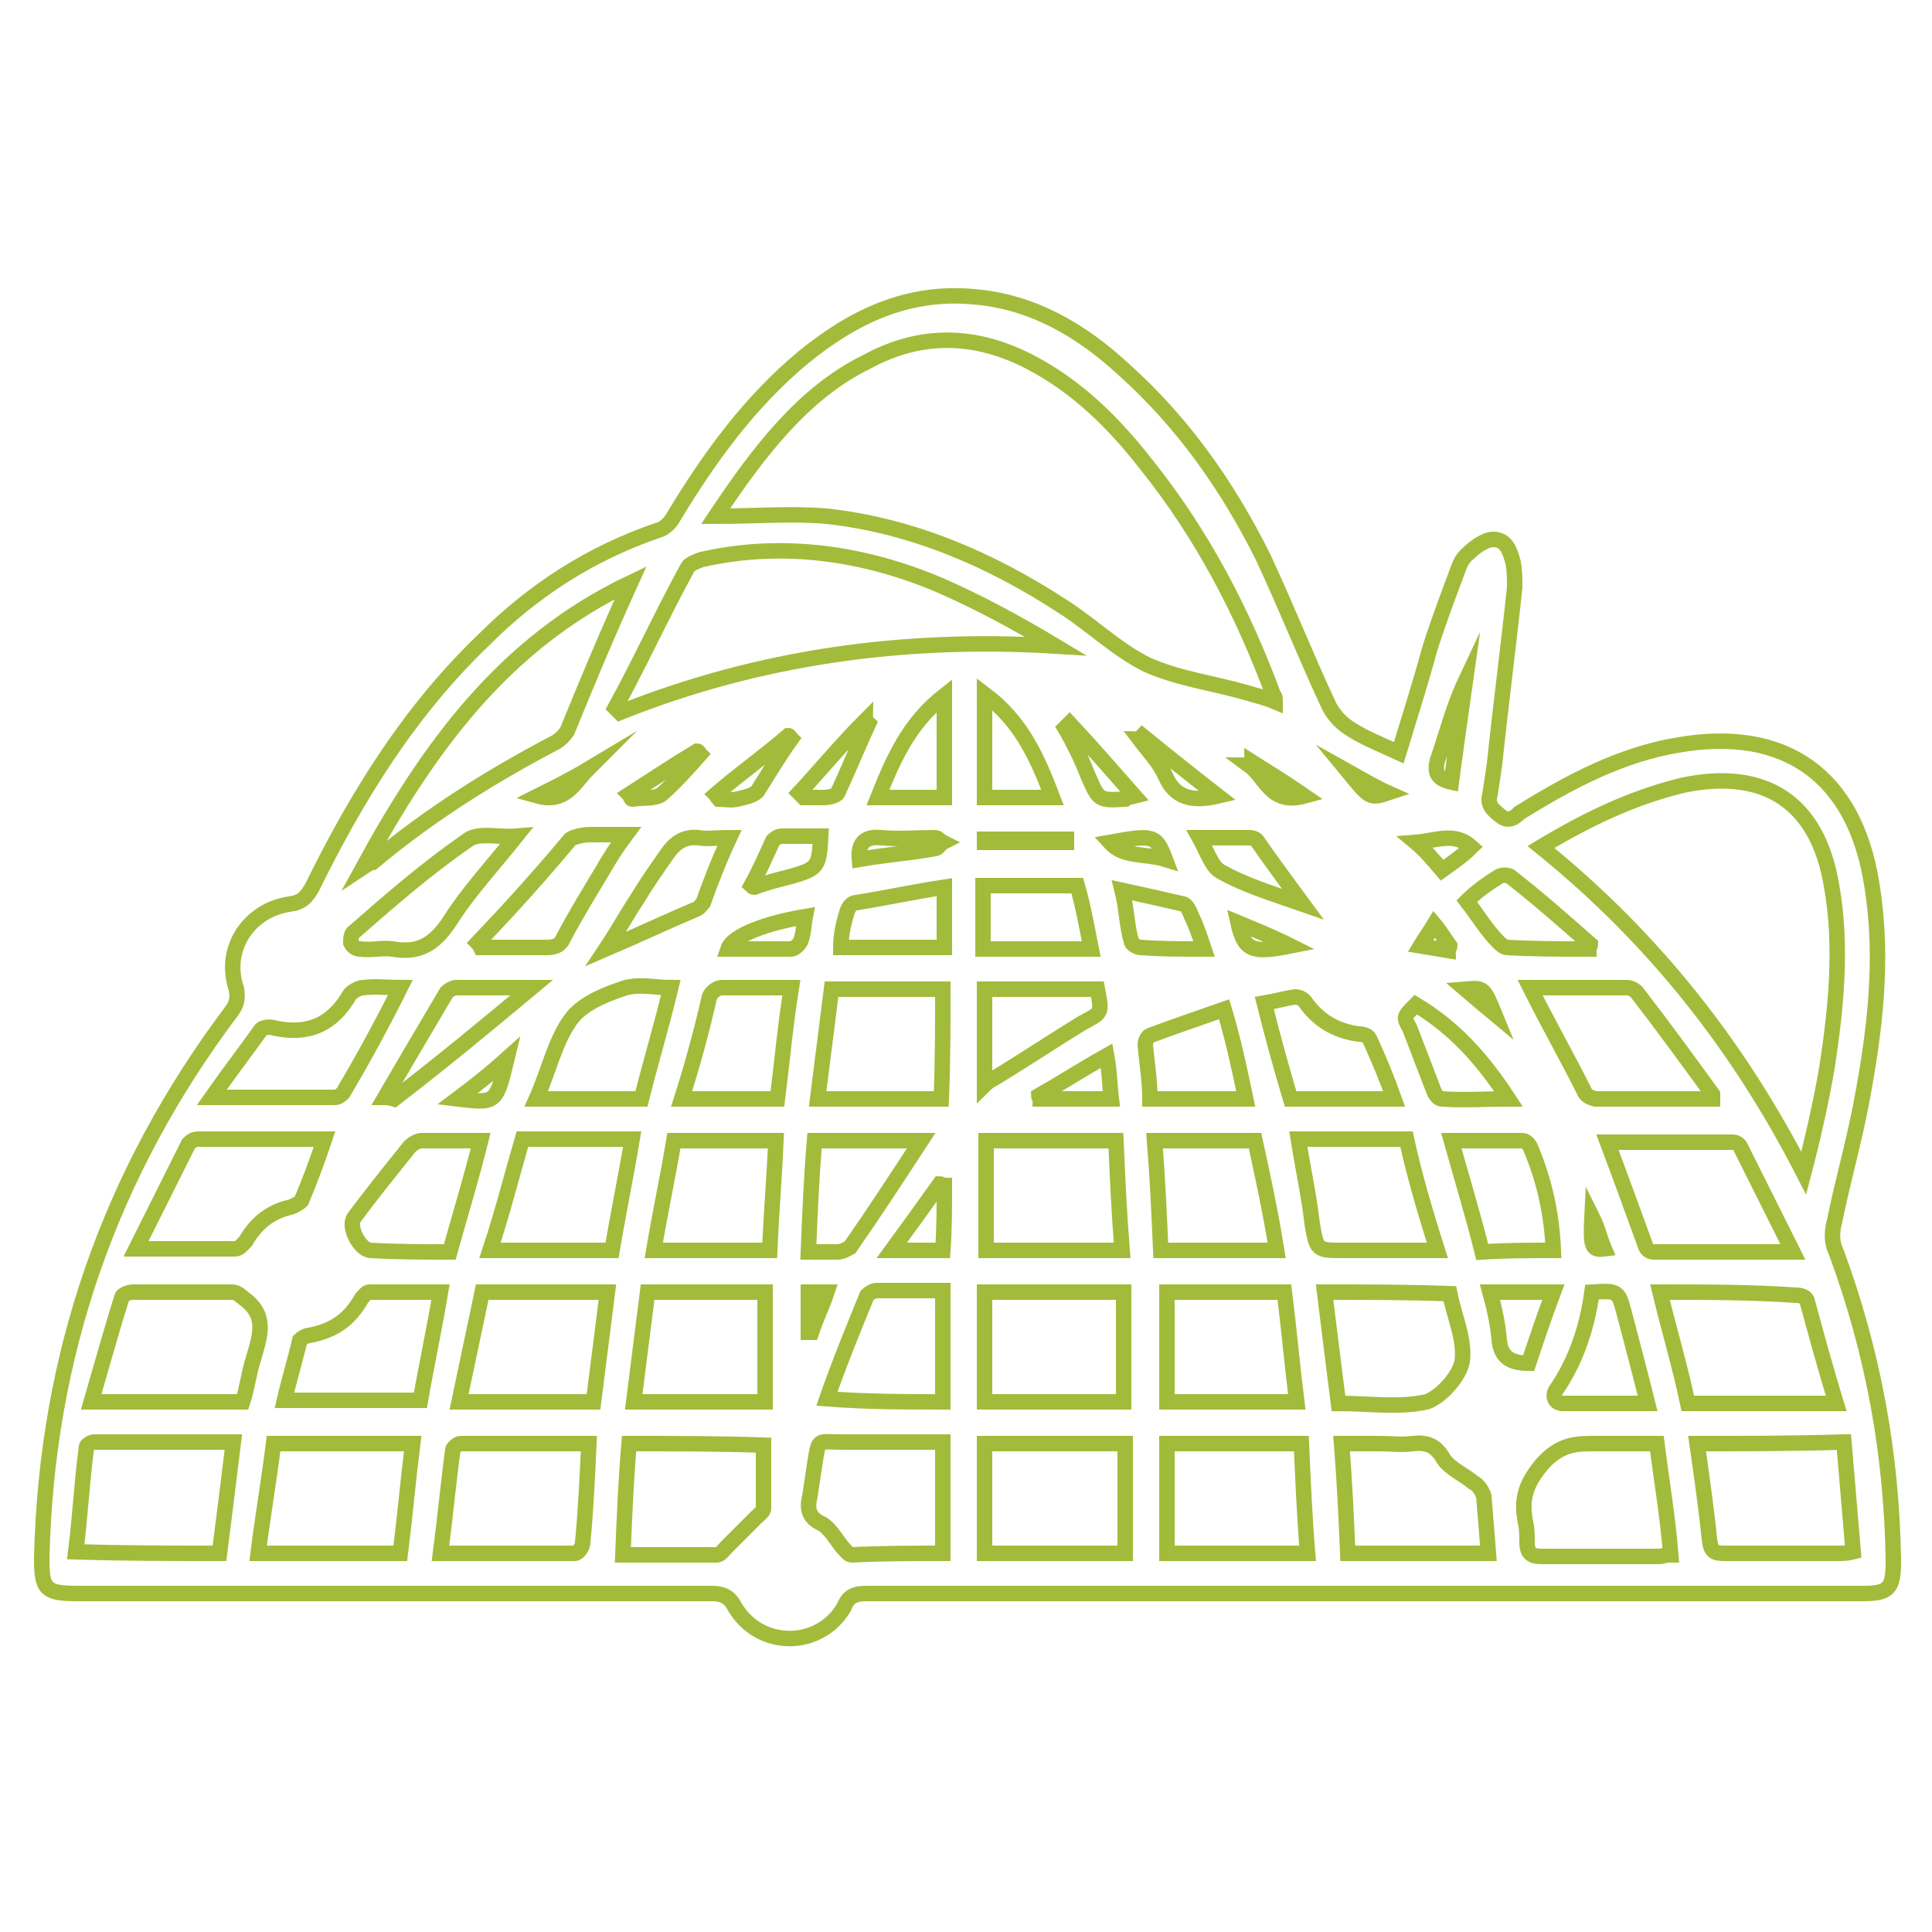
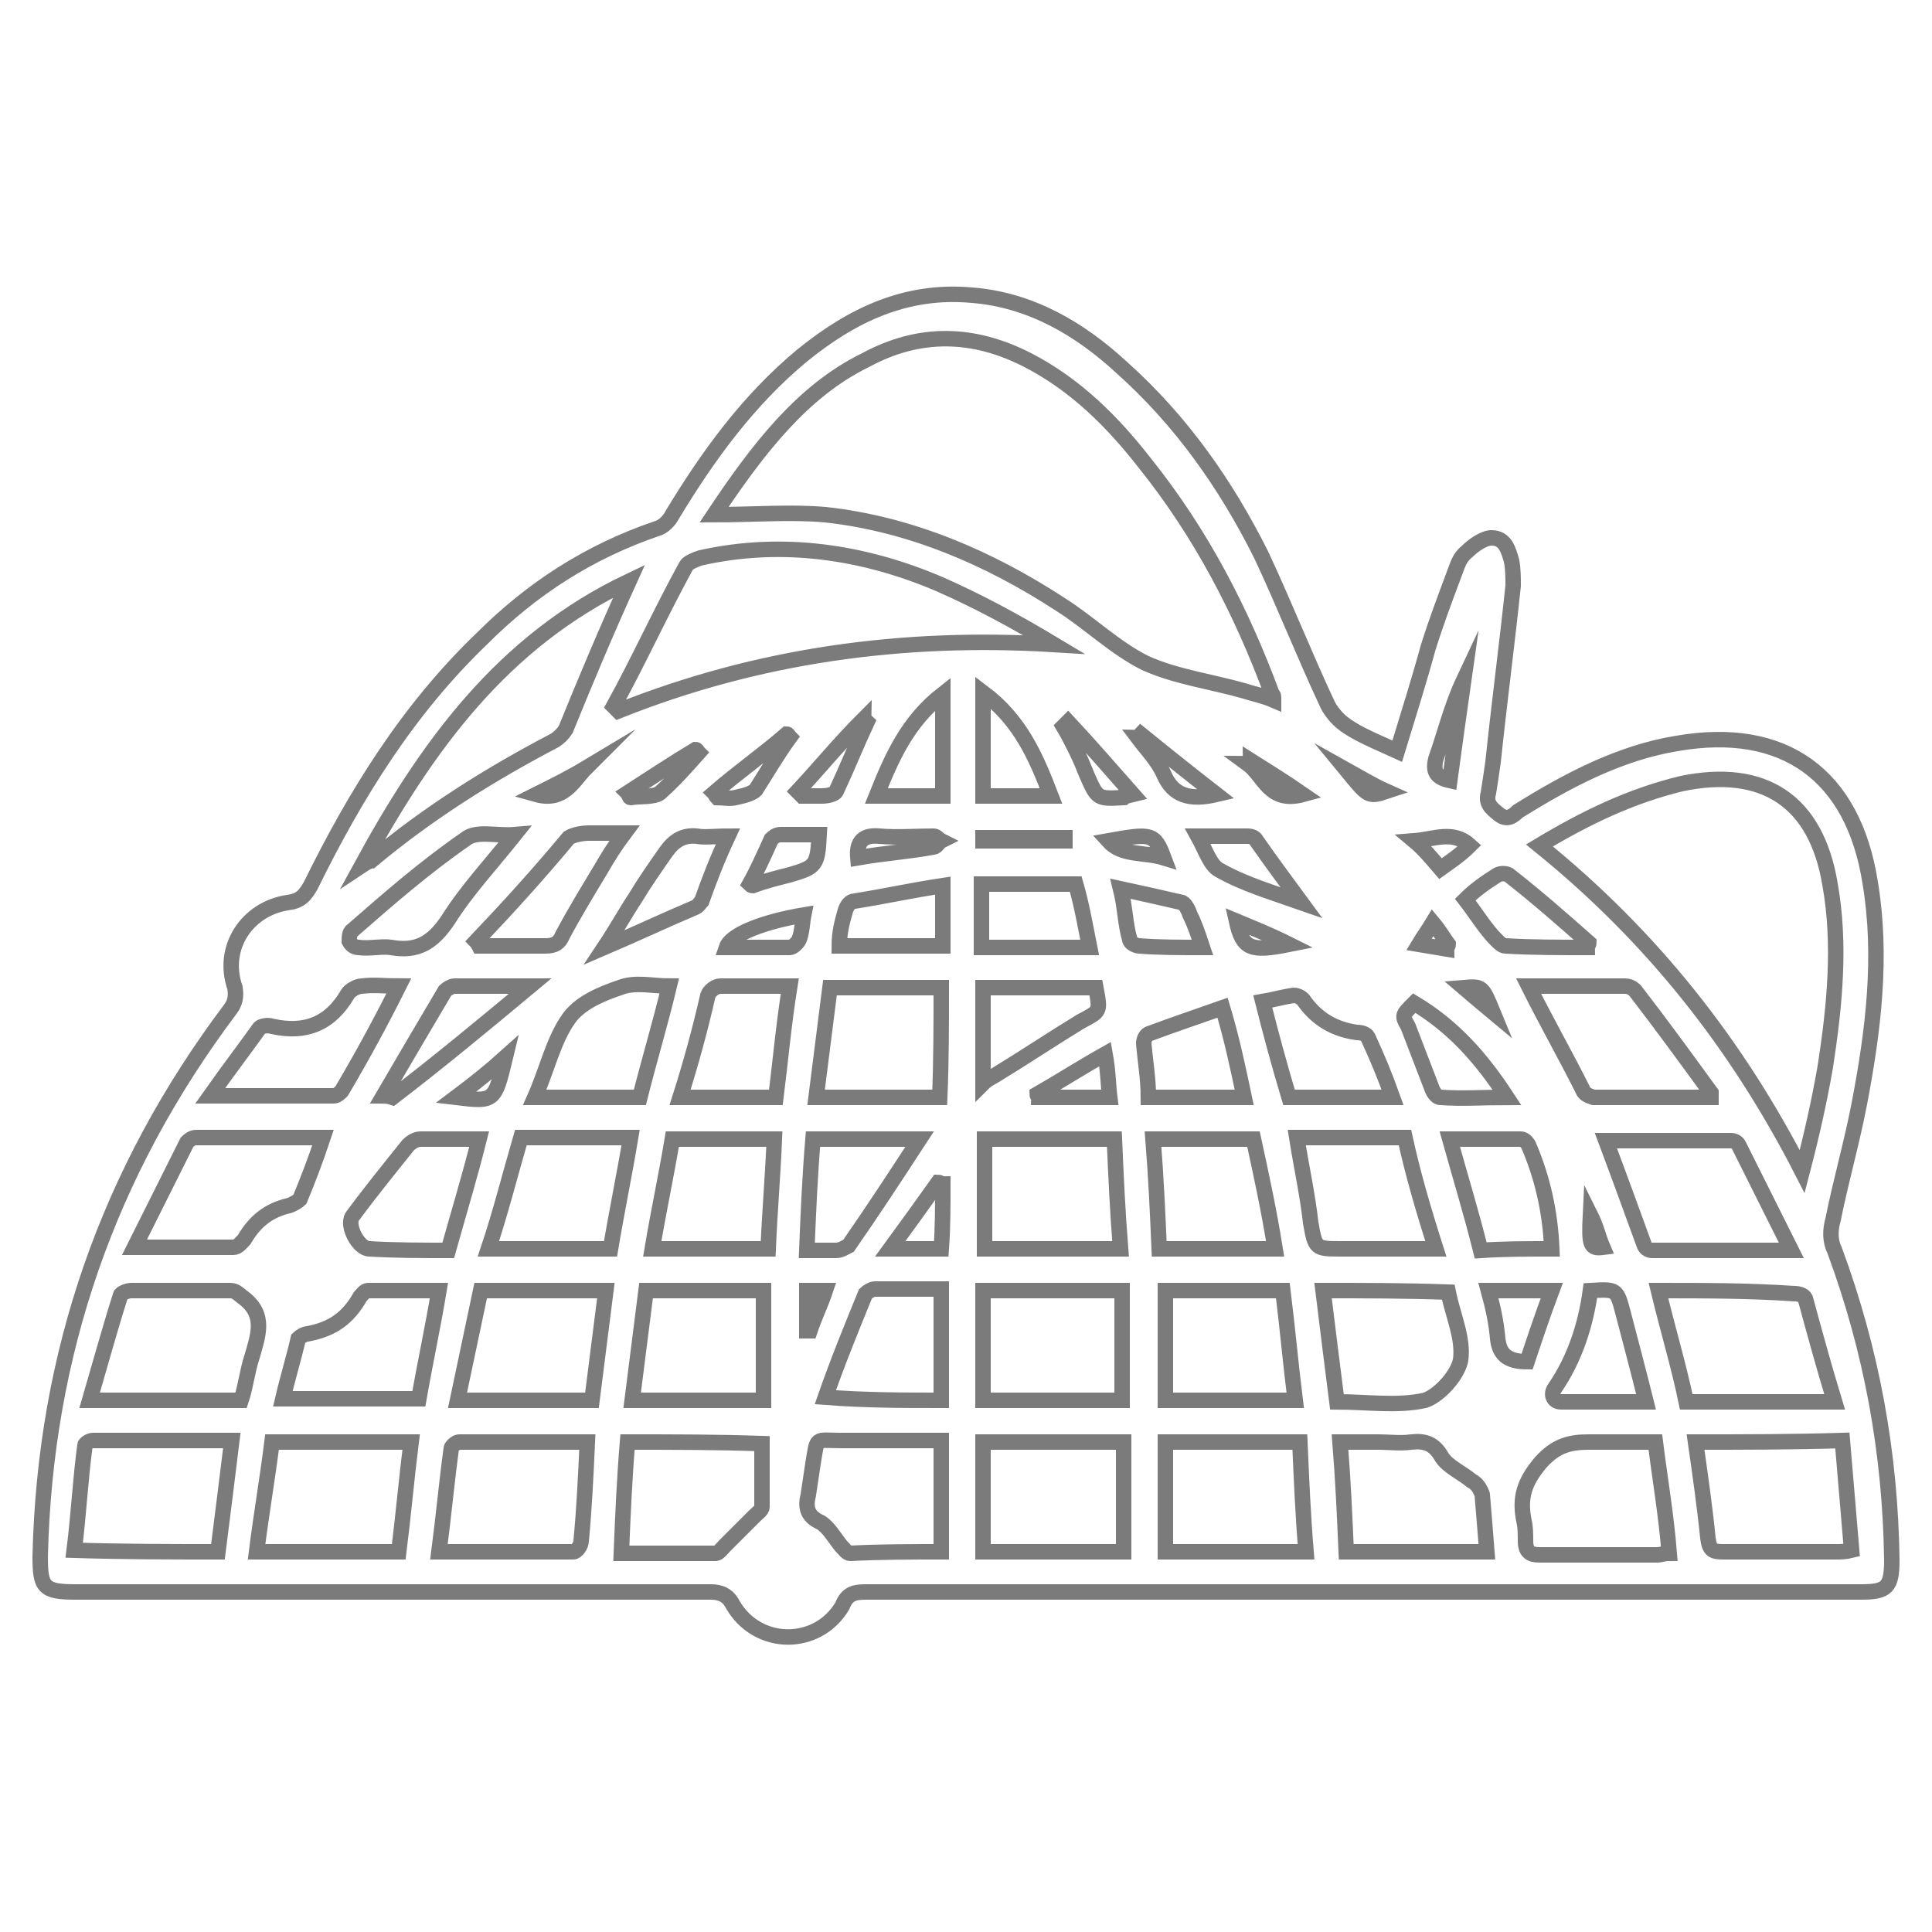
- <svg xmlns="http://www.w3.org/2000/svg" version="1.1" id="Layer_1" x="0px" y="0px" viewBox="-391.5 218.5 125 125" style="enable-background:new -391.5 218.5 125 125;" xml:space="preserve">
+ <svg xmlns="http://www.w3.org/2000/svg" version="1.1" id="Layer_1" x="0px" y="0px" viewBox="-417 218 125 125" style="enable-background:new -417 218 125 125;" xml:space="preserve">
  <style type="text/css">
- 	.st0{fill:none;stroke:#A3BB3A;stroke-miterlimit:10;}
+ 	.st0{fill:none;stroke:#7B7B7B;stroke-miterlimit:10;}
</style>
  <g id="XMLID_9069_">
-     <path id="XMLID_9076_" class="st0" d="M-301,267.2c0.7-2.3,1.4-4.5,2-6.7c0.5-1.6,1.1-3.2,1.7-4.8c0.2-0.5,0.3-1,0.8-1.4   c0.4-0.4,1.1-0.9,1.6-0.9c0.9,0,1.1,0.8,1.3,1.5c0.1,0.5,0.1,1.1,0.1,1.6c-0.4,3.8-0.9,7.6-1.3,11.4c-0.1,0.7-0.2,1.4-0.3,2   c-0.2,0.7,0.2,1,0.7,1.4c0.5,0.4,0.9,0.1,1.2-0.2c3.2-2,6.6-3.8,10.3-4.4c6.9-1.2,11.4,2,12.5,9c0.8,4.8,0.2,9.6-0.7,14.3   c-0.5,2.6-1.2,5-1.7,7.5c-0.2,0.7-0.2,1.4,0.1,2c2.4,6.5,3.6,13.1,3.7,20c0,1.8-0.3,2.1-2,2.1c-21.5,0-43,0-64.4,0   c-0.7,0-1.2,0.1-1.5,0.9c-1.6,2.7-5.5,2.7-7.1-0.1c-0.3-0.6-0.8-0.8-1.4-0.8c-13.7,0-27.4,0-41.1,0c-2.1,0-2.3-0.3-2.3-2.3   c0.3-13.1,4.4-24.9,12.3-35.4c0.3-0.4,0.4-0.8,0.3-1.4c-0.9-2.6,0.8-5.1,3.4-5.5c0.8-0.1,1.1-0.4,1.5-1.1c2.9-5.9,6.3-11.4,11.1-16   c3.2-3.2,6.9-5.6,11.3-7.1c0.4-0.1,0.8-0.5,1-0.9c2.3-3.8,4.9-7.4,8.4-10.3c3.2-2.6,6.7-4.3,11-3.9c3.8,0.3,7,2.2,9.7,4.7   c3.8,3.4,6.7,7.5,9,12.1c1.5,3.2,2.8,6.5,4.3,9.7c0.2,0.4,0.6,0.9,1,1.2C-303.6,266.1-302.3,266.6-301,267.2z M-345.2,251.9   c2.6,0,4.9-0.2,7.2,0c5.5,0.6,10.6,2.8,15.2,5.8c1.9,1.2,3.5,2.8,5.5,3.8c2,0.9,4.3,1.2,6.4,1.8c0.6,0.2,1.2,0.3,1.9,0.6   c0-0.3,0-0.3-0.1-0.4c-2-5.4-4.6-10.4-8.2-14.9c-2.1-2.7-4.5-5.1-7.6-6.7c-3.5-1.8-7-1.9-10.5,0   C-339.5,243.9-342.4,247.7-345.2,251.9z M-291.8,273.3c7.3,5.9,12.8,12.9,17,21.1c0.6-2.3,1.1-4.5,1.5-6.8c0.6-3.9,1-7.9,0.3-11.8   c-0.9-5.4-4.3-7.6-9.6-6.5C-285.9,270.1-288.8,271.5-291.8,273.3z M-351.7,264.3c0.1,0.1,0.2,0.2,0.3,0.3c9-3.6,18.4-4.9,28.2-4.3   c-2.5-1.5-4.9-2.8-7.4-3.9c-4.9-2.1-10.2-2.9-15.5-1.7c-0.3,0.1-0.8,0.3-0.9,0.5C-348.7,258.3-350.1,261.4-351.7,264.3z    M-350.7,256.2c-8.2,3.9-13.1,10.7-17.3,18.4c0.3-0.2,0.5-0.3,0.6-0.3c3.7-3.1,7.7-5.6,11.9-7.8c0.3-0.2,0.5-0.4,0.7-0.7   C-353.5,262.6-352.2,259.5-350.7,256.2z M-284.1,302.1c0.6,2.5,1.3,4.8,1.8,7.2c3.2,0,6.2,0,9.6,0c-0.7-2.3-1.3-4.5-1.9-6.7   c-0.1-0.2-0.4-0.3-0.7-0.3C-278.2,302.1-281.1,302.1-284.1,302.1z M-377.3,319c0.3-2.4,0.6-4.7,0.9-7.2c-3,0-6.1,0-9,0   c-0.2,0-0.5,0.2-0.5,0.3c-0.3,2.2-0.4,4.4-0.7,6.8C-383.4,319-380.4,319-377.3,319z M-375.8,309.2c0.3-0.9,0.4-1.9,0.7-2.8   c0.4-1.4,0.9-2.7-0.5-3.8c-0.3-0.2-0.5-0.5-0.9-0.5c-2.1,0-4.3,0-6.4,0c-0.3,0-0.7,0.2-0.7,0.3c-0.7,2.2-1.3,4.4-2,6.8   C-382.1,309.2-379.1,309.2-375.8,309.2z M-281.7,311.9c0.3,2.1,0.6,4.2,0.8,6.2c0.1,0.8,0.3,0.9,1,0.9c2.4,0,4.8,0,7.3,0   c0.3,0,0.6,0,1-0.1c-0.2-2.4-0.4-4.7-0.6-7.1C-275.5,311.9-278.5,311.9-281.7,311.9z M-327.8,319c3.1,0,6.1,0,9.1,0   c0-2.4,0-4.7,0-7.1c-3.1,0-6.1,0-9.1,0C-327.8,314.3-327.8,316.6-327.8,319z M-364.8,311.9c-3,0-6,0-9,0c-0.3,2.4-0.7,4.7-1,7.1   c3.2,0,6.1,0,9.2,0C-365.3,316.6-365.1,314.3-364.8,311.9z M-327.8,309.2c3.1,0,6.1,0,9,0c0-2.4,0-4.8,0-7.1c-3.1,0-6,0-9,0   C-327.8,304.5-327.8,306.8-327.8,309.2z M-275.5,299.5c-1.2-2.4-2.3-4.6-3.4-6.8c-0.1-0.2-0.3-0.3-0.5-0.3c-2.6,0-5.4,0-8.1,0   c0.9,2.4,1.7,4.6,2.5,6.8c0.1,0.2,0.3,0.3,0.5,0.3C-281.6,299.5-278.7,299.5-275.5,299.5z M-353.4,311.9c-2.8,0-5.5,0-8.3,0   c-0.2,0-0.5,0.3-0.5,0.4c-0.3,2.2-0.5,4.4-0.8,6.7c3,0,5.8,0,8.7,0c0.2,0,0.5-0.4,0.5-0.7C-353.6,316.2-353.5,314.1-353.4,311.9z    M-316,311.9c0,2.5,0,4.8,0,7.1c3,0,6,0,9.1,0c-0.2-2.4-0.3-4.8-0.4-7.1C-310.3,311.9-313.1,311.9-316,311.9z M-318.9,299.4   c-0.2-2.5-0.3-4.8-0.4-7.1c-2.9,0-5.6,0-8.4,0c0,2.4,0,4.7,0,7.1C-324.8,299.4-322,299.4-318.9,299.4z M-284.3,311.9   c-1.5,0-2.9,0-4.3,0c-1.2,0-2.1,0.2-3.1,1.3c-1.1,1.3-1.4,2.3-1.1,3.8c0.1,0.4,0.1,0.9,0.1,1.3c0,0.7,0.3,0.9,0.9,0.9   c2.6,0,5,0,7.6,0c0.3,0,0.4-0.1,0.8-0.1C-283.6,316.6-284,314.3-284.3,311.9z M-361.8,309.2c3,0,5.8,0,8.7,0   c0.3-2.4,0.6-4.7,0.9-7.1c-2.7,0-5.4,0-8.1,0C-360.8,304.5-361.3,306.8-361.8,309.2z M-370.5,292.2c-2.8,0-5.5,0-8.2,0   c-0.3,0-0.5,0.2-0.6,0.3c-1.1,2.2-2.2,4.4-3.4,6.8c2.3,0,4.4,0,6.4,0c0.3,0,0.5-0.3,0.7-0.5c0.7-1.2,1.6-1.9,2.9-2.2   c0.3-0.1,0.6-0.3,0.7-0.4C-371.5,295-371,293.7-370.5,292.2z M-350.8,311.9c-0.2,2.4-0.3,4.7-0.4,7.2c2.1,0,4.2,0,6.1,0   c0.2,0,0.4-0.3,0.6-0.5c0.6-0.6,1.3-1.3,1.9-1.9c0.2-0.2,0.5-0.4,0.5-0.6c0-1.4,0-2.7,0-4.1C-345,311.9-347.8,311.9-350.8,311.9z    M-295.2,319c-0.1-1.3-0.2-2.5-0.3-3.7c-0.1-0.3-0.3-0.7-0.7-0.9c-0.6-0.5-1.5-0.9-1.9-1.5c-0.5-0.9-1.1-1.1-2-1   c-0.7,0.1-1.4,0-2.1,0c-0.9,0-1.6,0-2.5,0c0.2,2.5,0.3,4.8,0.4,7.1C-301.2,319-298.2,319-295.2,319z M-308.4,302.1   c-2.6,0-5.2,0-7.6,0c0,2.4,0,4.8,0,7.1c2.9,0,5.6,0,8.4,0C-307.9,306.8-308.1,304.5-308.4,302.1z M-349.6,302.1   c-0.3,2.4-0.6,4.7-0.9,7.1c2.9,0,5.6,0,8.5,0c0-2.4,0-4.8,0-7.1C-344.5,302.1-347,302.1-349.6,302.1z M-330.5,319   c0-2.5,0-4.8,0-7.2c-2.2,0-4.4,0-6.5,0c-1.7,0-1.5-0.3-1.8,1.5c-0.1,0.7-0.2,1.3-0.3,2c-0.2,0.8-0.1,1.4,0.8,1.8   c0.5,0.3,0.9,1,1.3,1.5c0.2,0.2,0.4,0.5,0.6,0.5C-334.4,319-332.5,319-330.5,319z M-305.8,302.1c0.3,2.5,0.6,4.8,0.9,7.2   c2,0,3.9,0.3,5.7-0.1c0.9-0.3,2.1-1.6,2.3-2.6c0.2-1.4-0.5-2.9-0.8-4.4C-300.5,302.1-303,302.1-305.8,302.1z M-330.5,282.5   c-2.4,0-4.8,0-7.2,0c-0.3,2.4-0.6,4.7-0.9,7.1c2.8,0,5.4,0,8,0C-330.5,287.2-330.5,284.9-330.5,282.5z M-363,302.1   c-1.6,0-3.2,0-4.6,0c-0.2,0-0.4,0.3-0.5,0.4c-0.8,1.4-1.8,2.1-3.4,2.4c-0.2,0-0.5,0.2-0.6,0.3c-0.3,1.3-0.7,2.6-1,3.9   c3,0,5.9,0,8.8,0C-363.9,306.8-363.4,304.5-363,302.1z M-359.8,299.4c2.6,0,5.3,0,7.9,0c0.4-2.4,0.9-4.8,1.3-7.2   c-2.4,0-4.7,0-7.1,0C-358.4,294.6-359,297-359.8,299.4z M-307.5,292.2c0.3,1.9,0.7,3.7,0.9,5.5c0.3,1.7,0.3,1.7,2,1.7   c2,0,4,0,6.1,0c-0.8-2.5-1.5-4.9-2-7.2C-302.8,292.2-305.1,292.2-307.5,292.2z M-292.5,282.4c1.2,2.4,2.4,4.5,3.5,6.7   c0.1,0.3,0.4,0.4,0.7,0.5c2.6,0,5,0,7.6,0c0-0.2,0-0.3,0-0.3c-1.6-2.2-3.2-4.4-4.9-6.6c-0.2-0.2-0.4-0.3-0.7-0.3   C-288.3,282.4-290.4,282.4-292.5,282.4z M-341.3,292.3c-2.2,0-4.4,0-6.6,0c-0.4,2.4-0.9,4.7-1.3,7.1c2.6,0,5,0,7.5,0   C-341.6,297-341.4,294.7-341.3,292.3z M-316.8,292.3c0.2,2.5,0.3,4.8,0.4,7.1c2.5,0,4.9,0,7.5,0c-0.4-2.5-0.9-4.8-1.4-7.1   C-312.4,292.3-314.5,292.3-316.8,292.3z M-330.5,309.2c0-2.4,0-4.8,0-7.2c-1.5,0-2.8,0-4.3,0c-0.2,0-0.5,0.2-0.6,0.3   c-0.9,2.2-1.8,4.4-2.6,6.7C-335.4,309.2-332.9,309.2-330.5,309.2z M-365.6,282.4c-0.9,0-1.6-0.1-2.4,0c-0.3,0-0.8,0.3-0.9,0.5   c-1.1,1.9-2.7,2.6-4.9,2.1c-0.3-0.1-0.7,0-0.8,0.1c-1,1.4-2,2.7-3.2,4.4c2.8,0,5.5,0,8,0c0.2,0,0.4-0.2,0.5-0.3   C-368,287-366.8,284.8-365.6,282.4z M-356.8,289.6c2.4,0,4.6,0,6.8,0c0.6-2.4,1.3-4.7,1.9-7.2c-1.1,0-2.2-0.3-3.2,0.1   c-1.2,0.4-2.6,1-3.3,2C-355.6,285.9-356,287.8-356.8,289.6z M-362.4,299.5c0.7-2.5,1.4-4.8,2-7.2c-1.4,0-2.6,0-3.8,0   c-0.3,0-0.6,0.2-0.8,0.4c-1.2,1.5-2.5,3.1-3.6,4.6c-0.4,0.6,0.4,2.1,1.1,2.1C-365.8,299.5-364.1,299.5-362.4,299.5z M-347.4,289.6   c2.2,0,4.3,0,6.2,0c0.3-2.4,0.5-4.7,0.9-7.2c-1.6,0-3.1,0-4.5,0c-0.3,0-0.7,0.3-0.8,0.6C-346.1,285.2-346.7,287.4-347.4,289.6z    M-291,299.4c-0.1-2.4-0.6-4.6-1.5-6.7c-0.1-0.2-0.3-0.4-0.5-0.4c-1.5,0-3.1,0-4.6,0c0.7,2.5,1.4,4.8,2,7.2   C-294.1,299.4-292.6,299.4-291,299.4z M-308,289.6c2.2,0,4.4,0,6.7,0c-0.5-1.4-1-2.6-1.6-3.9c-0.1-0.2-0.4-0.3-0.7-0.3   c-1.5-0.2-2.6-0.9-3.4-2c-0.1-0.2-0.4-0.4-0.7-0.4c-0.7,0.1-1.4,0.3-2,0.4C-309.2,285.4-308.6,287.6-308,289.6z M-331.9,292.3   c-2.2,0-4.5,0-6.9,0c-0.2,2.4-0.3,4.7-0.4,7.2c0.7,0,1.3,0,1.9,0c0.3,0,0.6-0.2,0.8-0.3C-334.9,296.9-333.4,294.6-331.9,292.3z    M-358.1,272.6c-1.2,0.1-2.5-0.3-3.2,0.3c-2.6,1.8-4.9,3.8-7.3,5.9c-0.2,0.1-0.2,0.5-0.2,0.7c0.1,0.2,0.3,0.4,0.6,0.4   c0.7,0.1,1.5-0.1,2.1,0c1.7,0.3,2.7-0.3,3.7-1.8C-361.2,276.2-359.7,274.6-358.1,272.6z M-360.6,279.5c0.1,0.1,0.2,0.3,0.2,0.3   c1.5,0,2.8,0,4.3,0c0.6,0,0.9-0.2,1.1-0.7c0.8-1.5,1.6-2.8,2.5-4.3c0.4-0.7,0.9-1.5,1.5-2.3c-0.9,0-1.6,0-2.3,0   c-0.4,0-1,0.1-1.3,0.3C-356.6,275.2-358.6,277.4-360.6,279.5z M-320.5,282.5c-2.4,0-4.8,0-7.3,0c0,2,0,4.1,0,6.2   c0.3-0.3,0.6-0.4,0.9-0.6c1.8-1.1,3.6-2.3,5.4-3.4C-320.2,284-320.2,284.1-320.5,282.5z M-312.3,283.8c-1.7,0.6-3.2,1.1-4.8,1.7   c-0.2,0.1-0.3,0.4-0.3,0.6c0.1,1.2,0.3,2.3,0.3,3.5c2.1,0,4.1,0,6.2,0C-311.3,287.7-311.7,285.8-312.3,283.8z M-320.9,279.9   c-0.3-1.5-0.5-2.7-0.9-4.1c-2,0-4.1,0-6.1,0c0,1.5,0,2.7,0,4.1C-325.5,279.9-323.2,279.9-320.9,279.9z M-288.5,302.1   c-0.3,2.2-1,4.4-2.3,6.3c-0.3,0.4-0.1,0.9,0.4,0.9c1.8,0,3.6,0,5.5,0c-0.5-2-1-3.9-1.5-5.8C-286.8,302-286.8,302-288.5,302.1z    M-344.3,272.7c-0.9,0-1.5,0.1-2,0c-0.9-0.1-1.5,0.3-2,1c-0.7,1-1.4,2-2,3c-0.6,0.9-1.2,2-2,3.2c2.1-0.9,4-1.8,5.9-2.6   c0.2-0.1,0.3-0.3,0.4-0.4C-345.5,275.5-345,274.2-344.3,272.7z M-337.1,279.8c2.3,0,4.5,0,6.7,0c0-1.3,0-2.6,0-3.9   c-2,0.3-3.8,0.7-5.7,1c-0.3,0-0.5,0.3-0.6,0.6C-336.9,278.2-337.1,278.9-337.1,279.8z M-357.1,282.4c-1.6,0-3.2,0-4.9,0   c-0.2,0-0.5,0.2-0.6,0.3c-1.3,2.2-2.6,4.4-4,6.8c0.3,0,0.6,0.1,0.6,0.1C-363,287.3-360.1,284.9-357.1,282.4z M-288.7,279.9   c0-0.1,0.1-0.2,0.1-0.3c-1.7-1.5-3.4-3-5.2-4.4c-0.2-0.1-0.5-0.1-0.7,0c-0.8,0.5-1.5,1-2.1,1.6c0.7,0.9,1.3,1.9,2,2.6   c0.2,0.2,0.4,0.4,0.6,0.4C-292.3,279.9-290.5,279.9-288.7,279.9z M-299.9,283.5c-0.8,0.8-0.8,0.8-0.4,1.5c0.5,1.3,1,2.6,1.5,3.9   c0.1,0.3,0.3,0.7,0.6,0.7c1.4,0.1,2.7,0,4.3,0C-295.6,287-297.4,285-299.9,283.5z M-327.8,270.1c1.5,0,2.9,0,4.4,0   c-1-2.6-2-4.9-4.4-6.7C-327.8,265.8-327.8,267.9-327.8,270.1z M-334.7,270.1c1.5,0,2.8,0,4.3,0c0-2.1,0-4.3,0-6.6   C-332.7,265.3-333.7,267.6-334.7,270.1z M-313.6,279.9c-0.3-0.9-0.5-1.5-0.8-2.1c-0.1-0.3-0.3-0.7-0.5-0.8c-1.3-0.3-2.6-0.6-4-0.9   c0.3,1.2,0.3,2.3,0.6,3.3c0,0.2,0.4,0.4,0.6,0.4C-316.4,279.9-315.1,279.9-313.6,279.9z M-292.6,306.7c0.5-1.5,1-3,1.6-4.6   c-1.5,0-2.8,0-4.1,0c0.3,1.1,0.5,2,0.6,3.1C-294.4,306.2-293.9,306.7-292.6,306.7z M-313.9,272.7c0.5,0.9,0.8,1.9,1.4,2.2   c1.6,0.9,3.3,1.4,5.3,2.1c-1.1-1.5-2-2.7-2.9-4c-0.1-0.2-0.3-0.3-0.6-0.3C-311.7,272.7-312.7,272.7-313.9,272.7z M-342.9,275.8   c0.1,0.1,0.2,0.1,0.2,0.1c0.8-0.3,1.6-0.5,2.4-0.7c1.7-0.5,1.8-0.6,1.9-2.6c-0.9,0-1.6,0-2.5,0c-0.3,0-0.5,0.2-0.6,0.3   C-342,274-342.4,274.9-342.9,275.8z M-330.4,295.2c-0.1,0-0.2-0.1-0.3-0.1c-1,1.4-2,2.8-3.1,4.3c1.3,0,2.3,0,3.3,0   C-330.4,298-330.4,296.6-330.4,295.2z M-319.9,286.8c-1.6,0.9-3,1.8-4.4,2.6c0,0.1,0.1,0.1,0.1,0.2c1.5,0,3,0,4.6,0   C-319.7,288.8-319.7,287.9-319.9,286.8z M-339.8,269.8c0.1,0.1,0.2,0.2,0.3,0.3c0.4,0,0.9,0,1.3,0c0.3,0,0.8-0.1,0.9-0.3   c0.7-1.5,1.3-3,2-4.5c-0.1-0.1-0.2-0.1-0.2-0.2C-337.1,266.7-338.4,268.3-339.8,269.8z M-318.1,270c-1.5-1.7-2.8-3.2-4.2-4.7   c-0.1,0.1-0.2,0.2-0.3,0.3c0.3,0.5,0.5,0.9,0.8,1.5s0.5,1.1,0.7,1.6c0.7,1.6,0.7,1.6,2.4,1.5C-318.6,270.1-318.5,270.1-318.1,270z    M-344.4,279.9c1.5,0,2.7,0,4.1,0c0.2,0,0.5-0.3,0.6-0.5c0.2-0.5,0.2-1.1,0.3-1.6C-341.8,278.2-344.1,279-344.4,279.9z M-312.7,270   c-1.8-1.4-3.3-2.6-4.9-3.9c-0.1,0.1-0.1,0.2-0.2,0.2c0.6,0.8,1.3,1.5,1.7,2.4C-315.5,270.1-314.4,270.4-312.7,270z M-340.3,266.3   c-0.1-0.1-0.1-0.2-0.2-0.2c-1.5,1.3-3.2,2.5-4.7,3.8c0.1,0.1,0.1,0.2,0.2,0.3c0.4,0,0.8,0.1,1.2,0c0.4-0.1,1-0.2,1.3-0.5   C-341.8,268.6-341.1,267.4-340.3,266.3z M-335.9,274.1c1.7-0.3,3.3-0.4,4.9-0.7c0.2,0,0.3-0.3,0.5-0.4c-0.2-0.1-0.3-0.3-0.5-0.3   c-1.2,0-2.3,0.1-3.5,0C-335.5,272.6-336,273-335.9,274.1z M-297.6,269.1c0.3-2.2,0.6-4.4,0.9-6.5c-0.8,1.7-1.2,3.4-1.8,5.1   C-298.7,268.5-298.5,268.9-297.6,269.1z M-298.2,274.8c0.7-0.5,1.3-0.9,1.9-1.5c-1.1-1-2.3-0.4-3.6-0.3   C-299.3,273.5-298.8,274.1-298.2,274.8z M-350.8,269.9c0.1,0.1,0.1,0.3,0.2,0.3c0.6-0.1,1.5,0,1.9-0.3c0.9-0.8,1.7-1.7,2.5-2.6   c-0.1-0.1-0.1-0.2-0.2-0.2C-347.9,268-349.4,269-350.8,269.9z M-358.7,287c-1,0.9-2,1.7-3.2,2.6   C-359.4,289.9-359.4,289.9-358.7,287z M-319.7,273c0.9,1,2.3,0.7,3.6,1.1C-316.7,272.5-316.9,272.5-319.7,273z M-308,279.7   c-1.2-0.6-2.2-1-3.4-1.5C-311,280-310.5,280.2-308,279.7z M-322.5,273c0-0.1,0-0.1,0-0.2c-1.8,0-3.5,0-5.3,0c0,0.1,0,0.1,0,0.2   C-326,273-324.3,273-322.5,273z M-307.1,270c-1.3-0.9-2.3-1.5-3.4-2.2c0,0.1-0.1,0.2-0.2,0.2C-309.6,268.8-309.3,270.6-307.1,270z    M-356.7,270c1.8,0.5,2.4-0.9,3.2-1.7C-354.5,268.9-355.5,269.4-356.7,270z M-339.2,302.1c0,0.9,0,1.7,0,2.6c0,0,0.1,0,0.2,0   c0.3-0.9,0.7-1.7,1-2.6C-338.4,302.1-338.8,302.1-339.2,302.1z M-298.7,278.3c-0.3,0.5-0.6,0.9-0.9,1.4c0.6,0.1,1.2,0.2,1.8,0.3   c0-0.1,0.1-0.2,0.1-0.3C-298,279.3-298.2,278.9-298.7,278.3z M-301.7,269.8c-0.9-0.4-1.7-0.9-2.6-1.4   C-302.9,270.1-302.9,270.2-301.7,269.8z M-296.7,282.5c0.7,0.6,1.3,1.1,1.9,1.6C-295.5,282.4-295.5,282.4-296.7,282.5z    M-287.7,299.3c-0.3-0.7-0.4-1.3-0.8-2.1C-288.6,299.2-288.5,299.4-287.7,299.3z" />
+     <path id="XMLID_9076_" class="st0" d="M-326.6,266.6c0.7-2.3,1.4-4.5,2-6.7c0.5-1.6,1.1-3.2,1.7-4.8c0.2-0.5,0.3-1,0.8-1.4   c0.4-0.4,1.1-0.9,1.6-0.9c0.9,0,1.1,0.8,1.3,1.5c0.1,0.5,0.1,1.1,0.1,1.6c-0.4,3.8-0.9,7.6-1.3,11.4c-0.1,0.7-0.2,1.4-0.3,2   c-0.2,0.7,0.2,1,0.7,1.4s0.9,0.1,1.2-0.2c3.2-2,6.6-3.8,10.3-4.4c6.9-1.2,11.4,2,12.5,9c0.8,4.8,0.2,9.6-0.7,14.3   c-0.5,2.6-1.2,5-1.7,7.5c-0.2,0.7-0.2,1.4,0.1,2c2.4,6.5,3.6,13.1,3.7,20c0,1.8-0.3,2.1-2,2.1c-21.5,0-43,0-64.4,0   c-0.7,0-1.2,0.1-1.5,0.9c-1.6,2.7-5.5,2.7-7.1-0.1c-0.3-0.6-0.8-0.8-1.4-0.8c-13.7,0-27.4,0-41.1,0c-2.1,0-2.3-0.3-2.3-2.3   c0.3-13.1,4.4-24.9,12.3-35.4c0.3-0.4,0.4-0.8,0.3-1.4c-0.9-2.6,0.8-5.1,3.4-5.5c0.8-0.1,1.1-0.4,1.5-1.1c2.9-5.9,6.3-11.4,11.1-16   c3.2-3.2,6.9-5.6,11.3-7.1c0.4-0.1,0.8-0.5,1-0.9c2.3-3.8,4.9-7.4,8.4-10.3c3.2-2.6,6.7-4.3,11-3.9c3.8,0.3,7,2.2,9.7,4.7   c3.8,3.4,6.7,7.5,9,12.1c1.5,3.2,2.8,6.5,4.3,9.7c0.2,0.4,0.6,0.9,1,1.2C-329.2,265.5-327.9,266-326.6,266.6z M-370.8,251.3   c2.6,0,4.9-0.2,7.2,0c5.5,0.6,10.6,2.8,15.2,5.8c1.9,1.2,3.5,2.8,5.5,3.8c2,0.9,4.3,1.2,6.4,1.8c0.6,0.2,1.2,0.3,1.9,0.6   c0-0.3,0-0.3-0.1-0.4c-2-5.4-4.6-10.4-8.2-14.9c-2.1-2.7-4.5-5.1-7.6-6.7c-3.5-1.8-7-1.9-10.5,0   C-365.1,243.3-368,247.1-370.8,251.3z M-317.4,272.7c7.3,5.9,12.8,12.9,17,21.1c0.6-2.3,1.1-4.5,1.5-6.8c0.6-3.9,1-7.9,0.3-11.8   c-0.9-5.4-4.3-7.6-9.6-6.5C-311.5,269.5-314.4,270.9-317.4,272.7z M-377.3,263.7c0.1,0.1,0.2,0.2,0.3,0.3c9-3.6,18.4-4.9,28.2-4.3   c-2.5-1.5-4.9-2.8-7.4-3.9c-4.9-2.1-10.2-2.9-15.5-1.7c-0.3,0.1-0.8,0.3-0.9,0.5C-374.3,257.7-375.7,260.8-377.3,263.7z    M-376.3,255.6c-8.2,3.9-13.1,10.7-17.3,18.4c0.3-0.2,0.5-0.3,0.6-0.3c3.7-3.1,7.7-5.6,11.9-7.8c0.3-0.2,0.5-0.4,0.7-0.7   C-379.1,262-377.8,258.9-376.3,255.6z M-309.7,301.5c0.6,2.5,1.3,4.8,1.8,7.2c3.2,0,6.2,0,9.6,0c-0.7-2.3-1.3-4.5-1.9-6.7   c-0.1-0.2-0.4-0.3-0.7-0.3C-303.8,301.5-306.7,301.5-309.7,301.5z M-402.9,318.4c0.3-2.4,0.6-4.7,0.9-7.2c-3,0-6.1,0-9,0   c-0.2,0-0.5,0.2-0.5,0.3c-0.3,2.2-0.4,4.4-0.7,6.8C-409,318.4-406,318.4-402.9,318.4z M-401.4,308.6c0.3-0.9,0.4-1.9,0.7-2.8   c0.4-1.4,0.9-2.7-0.5-3.8c-0.3-0.2-0.5-0.5-0.9-0.5c-2.1,0-4.3,0-6.4,0c-0.3,0-0.7,0.2-0.7,0.3c-0.7,2.2-1.3,4.4-2,6.8   C-407.7,308.6-404.7,308.6-401.4,308.6z M-307.3,311.3c0.3,2.1,0.6,4.2,0.8,6.2c0.1,0.8,0.3,0.9,1,0.9c2.4,0,4.8,0,7.3,0   c0.3,0,0.6,0,1-0.1c-0.2-2.4-0.4-4.7-0.6-7.1C-301.1,311.3-304.1,311.3-307.3,311.3z M-353.4,318.4c3.1,0,6.1,0,9.1,0   c0-2.4,0-4.7,0-7.1c-3.1,0-6.1,0-9.1,0C-353.4,313.7-353.4,316-353.4,318.4z M-390.4,311.3c-3,0-6,0-9,0c-0.3,2.4-0.7,4.7-1,7.1   c3.2,0,6.1,0,9.2,0C-390.9,316-390.7,313.7-390.4,311.3z M-353.4,308.6c3.1,0,6.1,0,9,0c0-2.4,0-4.8,0-7.1c-3.1,0-6,0-9,0   C-353.4,303.9-353.4,306.2-353.4,308.6z M-301.1,298.9c-1.2-2.4-2.3-4.6-3.4-6.8c-0.1-0.2-0.3-0.3-0.5-0.3c-2.6,0-5.4,0-8.1,0   c0.9,2.4,1.7,4.6,2.5,6.8c0.1,0.2,0.3,0.3,0.5,0.3C-307.2,298.9-304.3,298.9-301.1,298.9z M-379,311.3c-2.8,0-5.5,0-8.3,0   c-0.2,0-0.5,0.3-0.5,0.4c-0.3,2.2-0.5,4.4-0.8,6.7c3,0,5.8,0,8.7,0c0.2,0,0.5-0.4,0.5-0.7C-379.2,315.6-379.1,313.5-379,311.3z    M-341.6,311.3c0,2.5,0,4.8,0,7.1c3,0,6,0,9.1,0c-0.2-2.4-0.3-4.8-0.4-7.1C-335.9,311.3-338.7,311.3-341.6,311.3z M-344.5,298.8   c-0.2-2.5-0.3-4.8-0.4-7.1c-2.9,0-5.6,0-8.4,0c0,2.4,0,4.7,0,7.1C-350.4,298.8-347.6,298.8-344.5,298.8z M-309.9,311.3   c-1.5,0-2.9,0-4.3,0c-1.2,0-2.1,0.2-3.1,1.3c-1.1,1.3-1.4,2.3-1.1,3.8c0.1,0.4,0.1,0.9,0.1,1.3c0,0.7,0.3,0.9,0.9,0.9   c2.6,0,5,0,7.6,0c0.3,0,0.4-0.1,0.8-0.1C-309.2,316-309.6,313.7-309.9,311.3z M-387.4,308.6c3,0,5.8,0,8.7,0   c0.3-2.4,0.6-4.7,0.9-7.1c-2.7,0-5.4,0-8.1,0C-386.4,303.9-386.9,306.2-387.4,308.6z M-396.1,291.6c-2.8,0-5.5,0-8.2,0   c-0.3,0-0.5,0.2-0.6,0.3c-1.1,2.2-2.2,4.4-3.4,6.8c2.3,0,4.4,0,6.4,0c0.3,0,0.5-0.3,0.7-0.5c0.7-1.2,1.6-1.9,2.9-2.2   c0.3-0.1,0.6-0.3,0.7-0.4C-397.1,294.4-396.6,293.1-396.1,291.6z M-376.4,311.3c-0.2,2.4-0.3,4.7-0.4,7.2c2.1,0,4.2,0,6.1,0   c0.2,0,0.4-0.3,0.6-0.5c0.6-0.6,1.3-1.3,1.9-1.9c0.2-0.2,0.5-0.4,0.5-0.6c0-1.4,0-2.7,0-4.1C-370.6,311.3-373.4,311.3-376.4,311.3z    M-320.8,318.4c-0.1-1.3-0.2-2.5-0.3-3.7c-0.1-0.3-0.3-0.7-0.7-0.9c-0.6-0.5-1.5-0.9-1.9-1.5c-0.5-0.9-1.1-1.1-2-1   c-0.7,0.1-1.4,0-2.1,0c-0.9,0-1.6,0-2.5,0c0.2,2.5,0.3,4.8,0.4,7.1C-326.8,318.4-323.8,318.4-320.8,318.4z M-334,301.5   c-2.6,0-5.2,0-7.6,0c0,2.4,0,4.8,0,7.1c2.9,0,5.6,0,8.4,0C-333.5,306.2-333.7,303.9-334,301.5z M-375.2,301.5   c-0.3,2.4-0.6,4.7-0.9,7.1c2.9,0,5.6,0,8.5,0c0-2.4,0-4.8,0-7.1C-370.1,301.5-372.6,301.5-375.2,301.5z M-356.1,318.4   c0-2.5,0-4.8,0-7.2c-2.2,0-4.4,0-6.5,0c-1.7,0-1.5-0.3-1.8,1.5c-0.1,0.7-0.2,1.3-0.3,2c-0.2,0.8-0.1,1.4,0.8,1.8   c0.5,0.3,0.9,1,1.3,1.5c0.2,0.2,0.4,0.5,0.6,0.5C-360,318.4-358.1,318.4-356.1,318.4z M-331.4,301.5c0.3,2.5,0.6,4.8,0.9,7.2   c2,0,3.9,0.3,5.7-0.1c0.9-0.3,2.1-1.6,2.3-2.6c0.2-1.4-0.5-2.9-0.8-4.4C-326.1,301.5-328.6,301.5-331.4,301.5z M-356.1,281.9   c-2.4,0-4.8,0-7.2,0c-0.3,2.4-0.6,4.7-0.9,7.1c2.8,0,5.4,0,8,0C-356.1,286.6-356.1,284.3-356.1,281.9z M-388.6,301.5   c-1.6,0-3.2,0-4.6,0c-0.2,0-0.4,0.3-0.5,0.4c-0.8,1.4-1.8,2.1-3.4,2.4c-0.2,0-0.5,0.2-0.6,0.3c-0.3,1.3-0.7,2.6-1,3.9   c3,0,5.9,0,8.8,0C-389.5,306.2-389,303.9-388.6,301.5z M-385.4,298.8c2.6,0,5.3,0,7.9,0c0.4-2.4,0.9-4.8,1.3-7.2   c-2.4,0-4.7,0-7.1,0C-384,294-384.6,296.4-385.4,298.8z M-333.1,291.6c0.3,1.9,0.7,3.7,0.9,5.5c0.3,1.7,0.3,1.7,2,1.7   c2,0,4,0,6.1,0c-0.8-2.5-1.5-4.9-2-7.2C-328.4,291.6-330.7,291.6-333.1,291.6z M-318.1,281.8c1.2,2.4,2.4,4.5,3.5,6.7   c0.1,0.3,0.4,0.4,0.7,0.5c2.6,0,5,0,7.6,0c0-0.2,0-0.3,0-0.3c-1.6-2.2-3.2-4.4-4.9-6.6c-0.2-0.2-0.4-0.3-0.7-0.3   C-313.9,281.8-316,281.8-318.1,281.8z M-366.9,291.7c-2.2,0-4.4,0-6.6,0c-0.4,2.4-0.9,4.7-1.3,7.1c2.6,0,5,0,7.5,0   C-367.2,296.4-367,294.1-366.9,291.7z M-342.4,291.7c0.2,2.5,0.3,4.8,0.4,7.1c2.5,0,4.9,0,7.5,0c-0.4-2.5-0.9-4.8-1.4-7.1   C-338,291.7-340.1,291.7-342.4,291.7z M-356.1,308.6c0-2.4,0-4.8,0-7.2c-1.5,0-2.8,0-4.3,0c-0.2,0-0.5,0.2-0.6,0.3   c-0.9,2.2-1.8,4.4-2.6,6.7C-361,308.6-358.5,308.6-356.1,308.6z M-391.2,281.8c-0.9,0-1.6-0.1-2.4,0c-0.3,0-0.8,0.3-0.9,0.5   c-1.1,1.9-2.7,2.6-4.9,2.1c-0.3-0.1-0.7,0-0.8,0.1c-1,1.4-2,2.7-3.2,4.4c2.8,0,5.5,0,8,0c0.2,0,0.4-0.2,0.5-0.3   C-393.6,286.4-392.4,284.2-391.2,281.8z M-382.4,289c2.4,0,4.6,0,6.8,0c0.6-2.4,1.3-4.7,1.9-7.2c-1.1,0-2.2-0.3-3.2,0.1   c-1.2,0.4-2.6,1-3.3,2C-381.2,285.3-381.6,287.2-382.4,289z M-388,298.9c0.7-2.5,1.4-4.8,2-7.2c-1.4,0-2.6,0-3.8,0   c-0.3,0-0.6,0.2-0.8,0.4c-1.2,1.5-2.5,3.1-3.6,4.6c-0.4,0.6,0.4,2.1,1.1,2.1C-391.4,298.9-389.7,298.9-388,298.9z M-373,289   c2.2,0,4.3,0,6.2,0c0.3-2.4,0.5-4.7,0.9-7.2c-1.6,0-3.1,0-4.5,0c-0.3,0-0.7,0.3-0.8,0.6C-371.7,284.6-372.3,286.8-373,289z    M-316.6,298.8c-0.1-2.4-0.6-4.6-1.5-6.7c-0.1-0.2-0.3-0.4-0.5-0.4c-1.5,0-3.1,0-4.6,0c0.7,2.5,1.4,4.8,2,7.2   C-319.7,298.8-318.2,298.8-316.6,298.8z M-333.6,289c2.2,0,4.4,0,6.7,0c-0.5-1.4-1-2.6-1.6-3.9c-0.1-0.2-0.4-0.3-0.7-0.3   c-1.5-0.2-2.6-0.9-3.4-2c-0.1-0.2-0.4-0.4-0.7-0.4c-0.7,0.1-1.4,0.3-2,0.4C-334.8,284.8-334.2,287-333.6,289z M-357.5,291.7   c-2.2,0-4.5,0-6.9,0c-0.2,2.4-0.3,4.7-0.4,7.2c0.7,0,1.3,0,1.9,0c0.3,0,0.6-0.2,0.8-0.3C-360.5,296.3-359,294-357.5,291.7z    M-383.7,272c-1.2,0.1-2.5-0.3-3.2,0.3c-2.6,1.8-4.9,3.8-7.3,5.9c-0.2,0.1-0.2,0.5-0.2,0.7c0.1,0.2,0.3,0.4,0.6,0.4   c0.7,0.1,1.5-0.1,2.1,0c1.7,0.3,2.7-0.3,3.7-1.8C-386.8,275.6-385.3,274-383.7,272z M-386.2,278.9c0.1,0.1,0.2,0.3,0.2,0.3   c1.5,0,2.8,0,4.3,0c0.6,0,0.9-0.2,1.1-0.7c0.8-1.5,1.6-2.8,2.5-4.3c0.4-0.7,0.9-1.5,1.5-2.3c-0.9,0-1.6,0-2.3,0   c-0.4,0-1,0.1-1.3,0.3C-382.2,274.6-384.2,276.8-386.2,278.9z M-346.1,281.9c-2.4,0-4.8,0-7.3,0c0,2,0,4.1,0,6.2   c0.3-0.3,0.6-0.4,0.9-0.6c1.8-1.1,3.6-2.3,5.4-3.4C-345.8,283.4-345.8,283.5-346.1,281.9z M-337.9,283.2c-1.7,0.6-3.2,1.1-4.8,1.7   c-0.2,0.1-0.3,0.4-0.3,0.6c0.1,1.2,0.3,2.3,0.3,3.5c2.1,0,4.1,0,6.2,0C-336.9,287.1-337.3,285.2-337.9,283.2z M-346.5,279.3   c-0.3-1.5-0.5-2.7-0.9-4.1c-2,0-4.1,0-6.1,0c0,1.5,0,2.7,0,4.1C-351.1,279.3-348.8,279.3-346.5,279.3z M-314.1,301.5   c-0.3,2.2-1,4.4-2.3,6.3c-0.3,0.4-0.1,0.9,0.4,0.9c1.8,0,3.6,0,5.5,0c-0.5-2-1-3.9-1.5-5.8C-312.4,301.4-312.4,301.4-314.1,301.5z    M-369.9,272.1c-0.9,0-1.5,0.1-2,0c-0.9-0.1-1.5,0.3-2,1c-0.7,1-1.4,2-2,3c-0.6,0.9-1.2,2-2,3.2c2.1-0.9,4-1.8,5.9-2.6   c0.2-0.1,0.3-0.3,0.4-0.4C-371.1,274.9-370.6,273.6-369.9,272.1z M-362.7,279.2c2.3,0,4.5,0,6.7,0c0-1.3,0-2.6,0-3.9   c-2,0.3-3.8,0.7-5.7,1c-0.3,0-0.5,0.3-0.6,0.6C-362.5,277.6-362.7,278.3-362.7,279.2z M-382.7,281.8c-1.6,0-3.2,0-4.9,0   c-0.2,0-0.5,0.2-0.6,0.3c-1.3,2.2-2.6,4.4-4,6.8c0.3,0,0.6,0.1,0.6,0.1C-388.6,286.7-385.7,284.3-382.7,281.8z M-314.3,279.3   c0-0.1,0.1-0.2,0.1-0.3c-1.7-1.5-3.4-3-5.2-4.4c-0.2-0.1-0.5-0.1-0.7,0c-0.8,0.5-1.5,1-2.1,1.6c0.7,0.9,1.3,1.9,2,2.6   c0.2,0.2,0.4,0.4,0.6,0.4C-317.9,279.3-316.1,279.3-314.3,279.3z M-325.5,282.9c-0.8,0.8-0.8,0.8-0.4,1.5c0.5,1.3,1,2.6,1.5,3.9   c0.1,0.3,0.3,0.7,0.6,0.7c1.4,0.1,2.7,0,4.3,0C-321.2,286.4-323,284.4-325.5,282.9z M-353.4,269.5c1.5,0,2.9,0,4.4,0   c-1-2.6-2-4.9-4.4-6.7C-353.4,265.2-353.4,267.3-353.4,269.5z M-360.3,269.5c1.5,0,2.8,0,4.3,0c0-2.1,0-4.3,0-6.6   C-358.3,264.7-359.3,267-360.3,269.5z M-339.2,279.3c-0.3-0.9-0.5-1.5-0.8-2.1c-0.1-0.3-0.3-0.7-0.5-0.8c-1.3-0.3-2.6-0.6-4-0.9   c0.3,1.2,0.3,2.3,0.6,3.3c0,0.2,0.4,0.4,0.6,0.4C-342,279.3-340.7,279.3-339.2,279.3z M-318.2,306.1c0.5-1.5,1-3,1.6-4.6   c-1.5,0-2.8,0-4.1,0c0.3,1.1,0.5,2,0.6,3.1C-320,305.6-319.5,306.1-318.2,306.1z M-339.5,272.1c0.5,0.9,0.8,1.9,1.4,2.2   c1.6,0.9,3.3,1.4,5.3,2.1c-1.1-1.5-2-2.7-2.9-4c-0.1-0.2-0.3-0.3-0.6-0.3C-337.3,272.1-338.3,272.1-339.5,272.1z M-368.5,275.2   c0.1,0.1,0.2,0.1,0.2,0.1c0.8-0.3,1.6-0.5,2.4-0.7c1.7-0.5,1.8-0.6,1.9-2.6c-0.9,0-1.6,0-2.5,0c-0.3,0-0.5,0.2-0.6,0.3   C-367.6,273.4-368,274.3-368.5,275.2z M-356,294.6c-0.1,0-0.2-0.1-0.3-0.1c-1,1.4-2,2.8-3.1,4.3c1.3,0,2.3,0,3.3,0   C-356,297.4-356,296-356,294.6z M-345.5,286.2c-1.6,0.9-3,1.8-4.4,2.6c0,0.1,0.1,0.1,0.1,0.2c1.5,0,3,0,4.6,0   C-345.3,288.2-345.3,287.3-345.5,286.2z M-365.4,269.2c0.1,0.1,0.2,0.2,0.3,0.3c0.4,0,0.9,0,1.3,0c0.3,0,0.8-0.1,0.9-0.3   c0.7-1.5,1.3-3,2-4.5c-0.1-0.1-0.2-0.1-0.2-0.2C-362.7,266.1-364,267.7-365.4,269.2z M-343.7,269.4c-1.5-1.7-2.8-3.2-4.2-4.7   c-0.1,0.1-0.2,0.2-0.3,0.3c0.3,0.5,0.5,0.9,0.8,1.5s0.5,1.1,0.7,1.6c0.7,1.6,0.7,1.6,2.4,1.5C-344.2,269.5-344.1,269.5-343.7,269.4   z M-370,279.3c1.5,0,2.7,0,4.1,0c0.2,0,0.5-0.3,0.6-0.5c0.2-0.5,0.2-1.1,0.3-1.6C-367.4,277.6-369.7,278.4-370,279.3z    M-338.3,269.4c-1.8-1.4-3.3-2.6-4.9-3.9c-0.1,0.1-0.1,0.2-0.2,0.2c0.6,0.8,1.3,1.5,1.7,2.4C-341.1,269.5-340,269.8-338.3,269.4z    M-365.9,265.7c-0.1-0.1-0.1-0.2-0.2-0.2c-1.5,1.3-3.2,2.5-4.7,3.8c0.1,0.1,0.1,0.2,0.2,0.3c0.4,0,0.8,0.1,1.2,0   c0.4-0.1,1-0.2,1.3-0.5C-367.4,268-366.7,266.8-365.9,265.7z M-361.5,273.5c1.7-0.3,3.3-0.4,4.9-0.7c0.2,0,0.3-0.3,0.5-0.4   c-0.2-0.1-0.3-0.3-0.5-0.3c-1.2,0-2.3,0.1-3.5,0C-361.1,272-361.6,272.4-361.5,273.5z M-323.2,268.5c0.3-2.2,0.6-4.4,0.9-6.5   c-0.8,1.7-1.2,3.4-1.8,5.1C-324.3,267.9-324.1,268.3-323.2,268.5z M-323.8,274.2c0.7-0.5,1.3-0.9,1.9-1.5c-1.1-1-2.3-0.4-3.6-0.3   C-324.9,272.9-324.4,273.5-323.8,274.2z M-376.4,269.3c0.1,0.1,0.1,0.3,0.2,0.3c0.6-0.1,1.5,0,1.9-0.3c0.9-0.8,1.7-1.7,2.5-2.6   c-0.1-0.1-0.1-0.2-0.2-0.2C-373.5,267.4-375,268.4-376.4,269.3z M-384.3,286.4c-1,0.9-2,1.7-3.2,2.6   C-385,289.3-385,289.3-384.3,286.4z M-345.3,272.4c0.9,1,2.3,0.7,3.6,1.1C-342.3,271.9-342.5,271.9-345.3,272.4z M-333.6,279.1   c-1.2-0.6-2.2-1-3.4-1.5C-336.6,279.4-336.1,279.6-333.6,279.1z M-348.1,272.4c0-0.1,0-0.1,0-0.2c-1.8,0-3.5,0-5.3,0   c0,0.1,0,0.1,0,0.2C-351.6,272.4-349.9,272.4-348.1,272.4z M-332.7,269.4c-1.3-0.9-2.3-1.5-3.4-2.2c0,0.1-0.1,0.2-0.2,0.2   C-335.2,268.2-334.9,270-332.7,269.4z M-382.3,269.4c1.8,0.5,2.4-0.9,3.2-1.7C-380.1,268.3-381.1,268.8-382.3,269.4z M-364.8,301.5   c0,0.9,0,1.7,0,2.6c0,0,0.1,0,0.2,0c0.3-0.9,0.7-1.7,1-2.6C-364,301.5-364.4,301.5-364.8,301.5z M-324.3,277.7   c-0.3,0.5-0.6,0.9-0.9,1.4c0.6,0.1,1.2,0.2,1.8,0.3c0-0.1,0.1-0.2,0.1-0.3C-323.6,278.7-323.8,278.3-324.3,277.7z M-327.3,269.2   c-0.9-0.4-1.7-0.9-2.6-1.4C-328.5,269.5-328.5,269.6-327.3,269.2z M-322.3,281.9c0.7,0.6,1.3,1.1,1.9,1.6   C-321.1,281.8-321.1,281.8-322.3,281.9z M-313.3,298.7c-0.3-0.7-0.4-1.3-0.8-2.1C-314.2,298.6-314.1,298.8-313.3,298.7z" />
  </g>
</svg>
